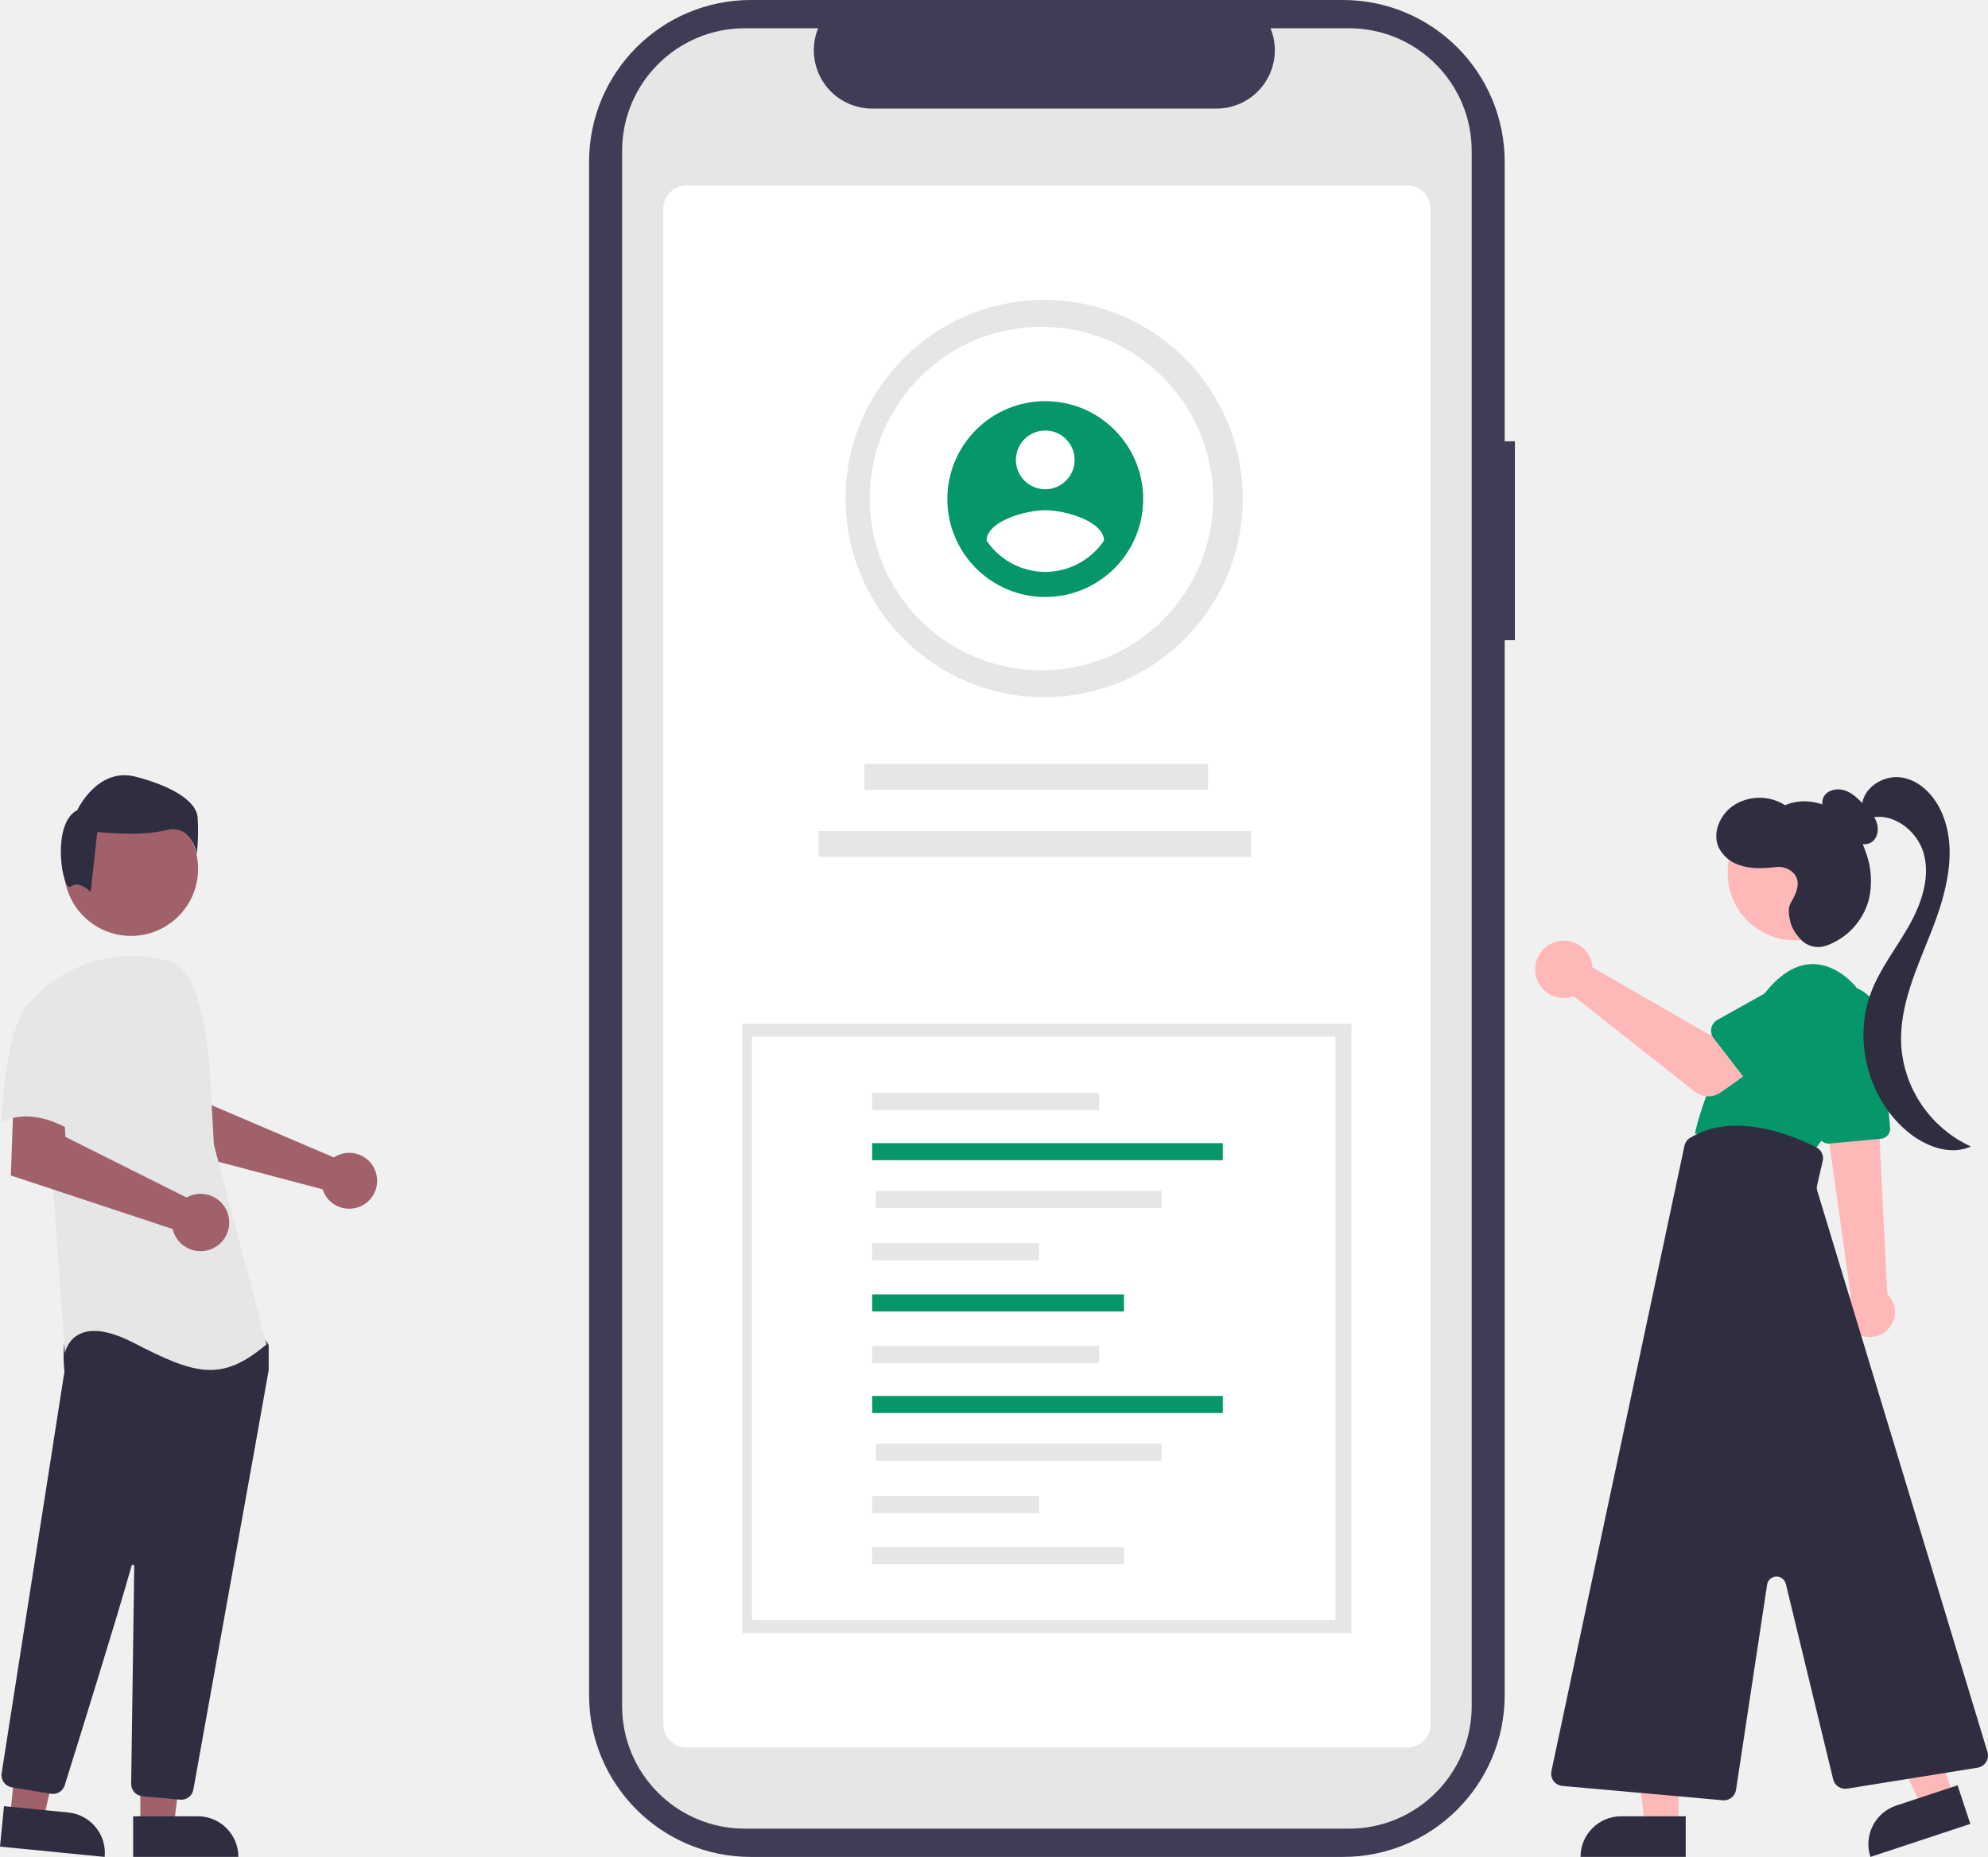
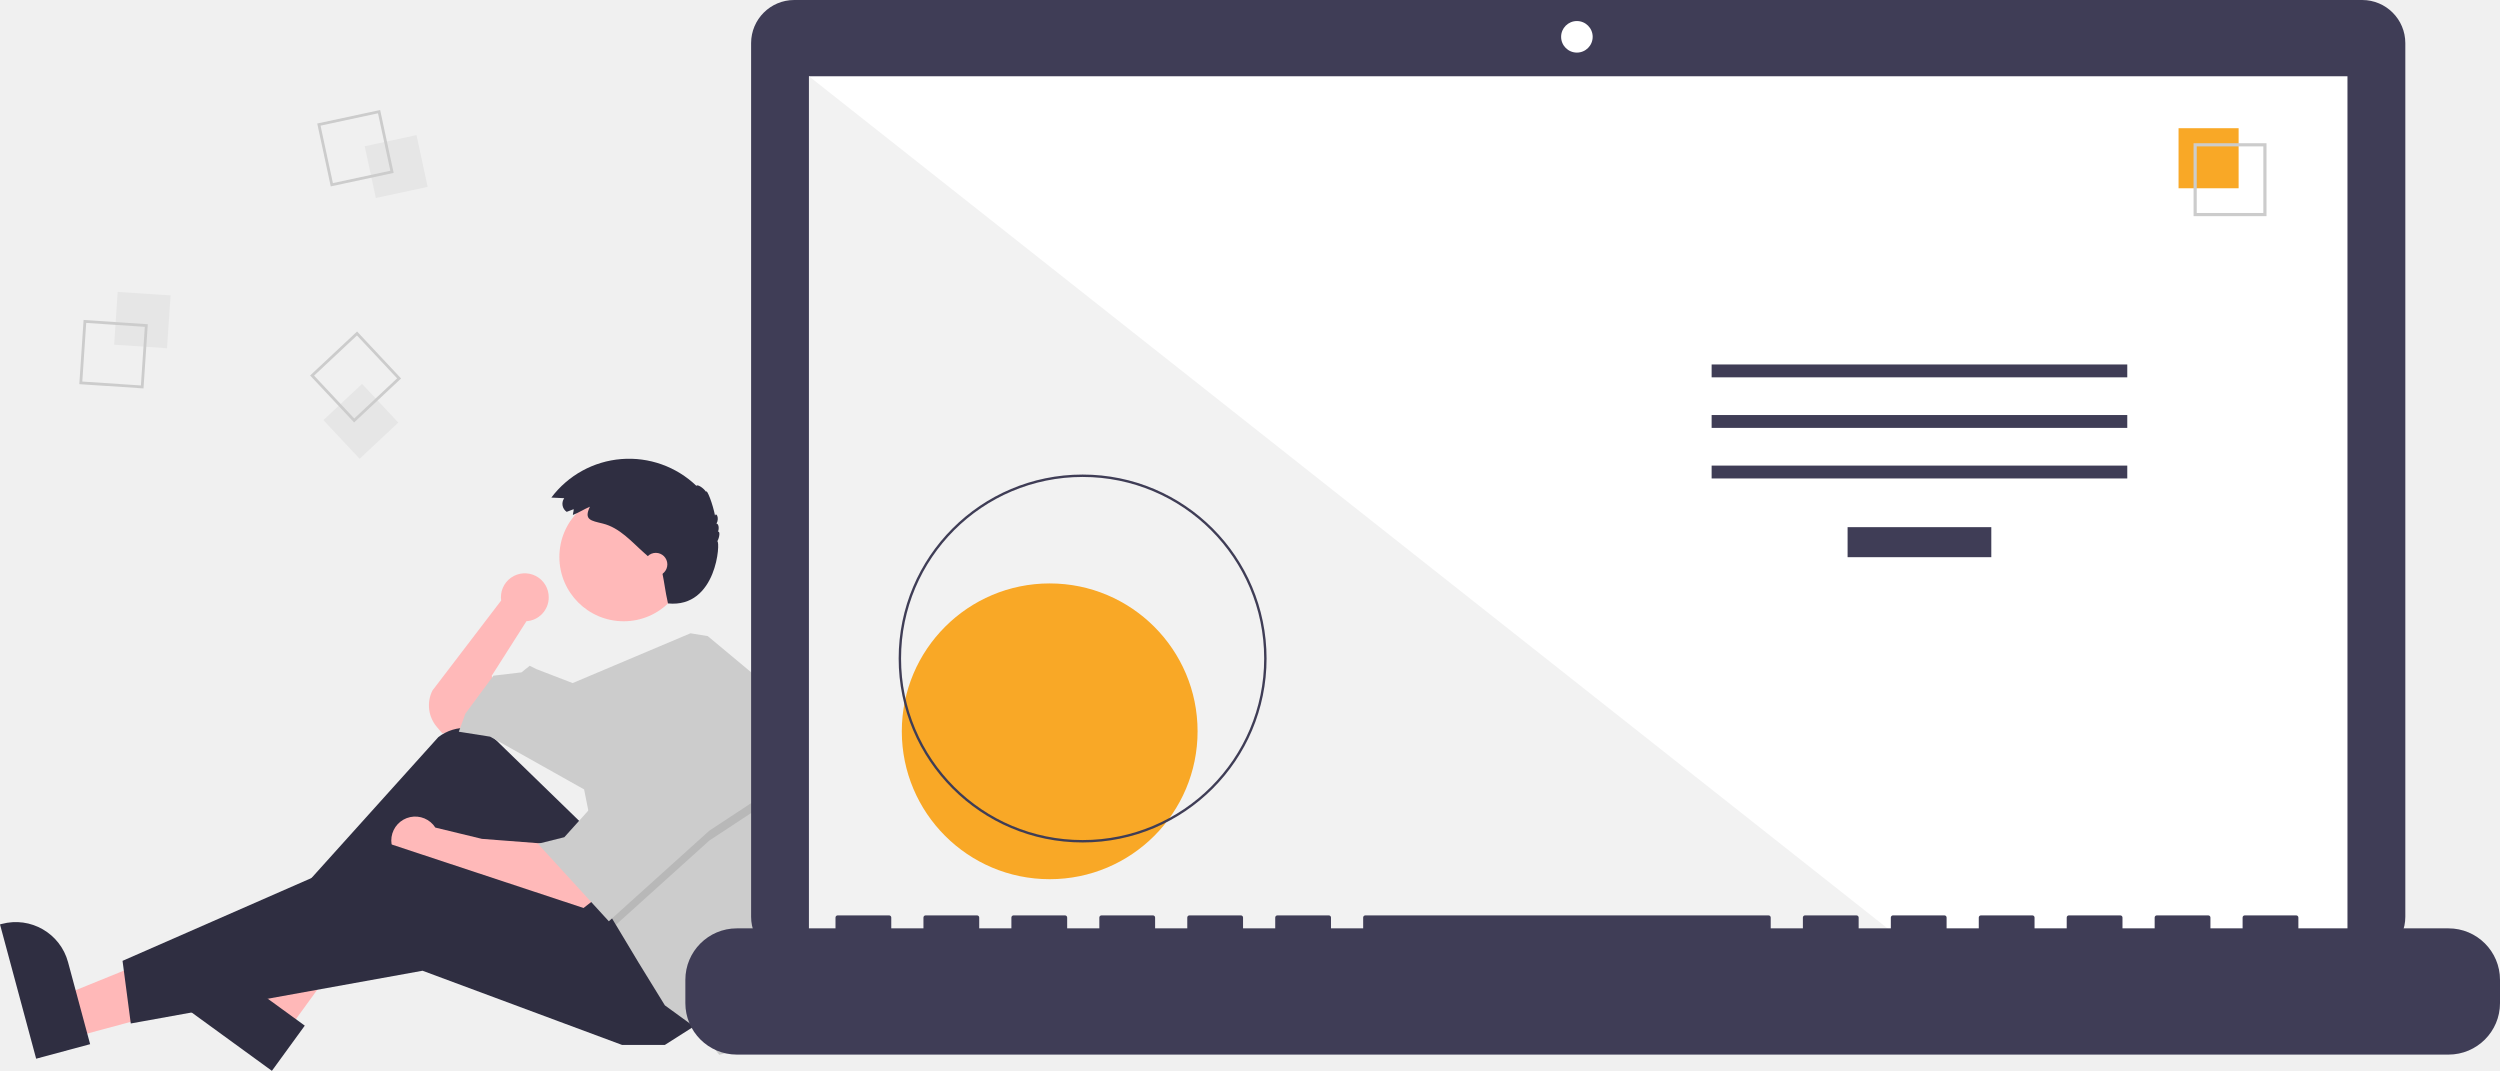
- <svg xmlns="http://www.w3.org/2000/svg" data-name="Layer 1" width="728.082" height="680.001" viewBox="0 0 728.082 680.001">
-   <path id="a55003b0-0446-4784-a3ce-c481a9759178-197" data-name="Path 339" d="M790.764,271.594h-3.736v-102.354a59.24,59.24,0,0,0-59.24-59.24h-216.846a59.24,59.24,0,0,0-59.24,59.24v561.521a59.24,59.24,0,0,0,59.24,59.24h216.85a59.24,59.24,0,0,0,59.24-59.24v-386.31h3.732Z" transform="translate(-235.959 -109.9995)" fill="#3f3d56" />
-   <path id="ad332593-d547-4870-8db7-c0503e6eb31e-198" data-name="Path 340" d="M774.954,165.275v569.452a44.93,44.93,0,0,1-44.913,44.923h-221.306a44.937,44.937,0,0,1-44.941-44.928v-569.447a44.936,44.936,0,0,1,44.941-44.922h26.845a21.364,21.364,0,0,0,19.764,29.411h126.168a21.364,21.364,0,0,0,19.76-29.415h28.756a44.93,44.93,0,0,1,44.922,44.913Z" transform="translate(-235.959 -109.9995)" fill="#e6e6e6" />
-   <path d="M751.374,749.925h-264a8.51,8.51,0,0,1-8.5-8.5v-555a8.51,8.51,0,0,1,8.5-8.5h264a8.51,8.51,0,0,1,8.5,8.5v555A8.51,8.51,0,0,1,751.374,749.925Z" transform="translate(-235.959 -109.9995)" fill="#fff" />
-   <circle id="edacdc74-dfad-4c1d-939b-d6c7a98a2115" data-name="Ellipse 56" cx="382.415" cy="182.571" r="72.736" fill="#e6e6e6" />
-   <circle id="aec4df6d-8b06-4bbe-8d40-2c8bcc37cf40" data-name="Ellipse 60" cx="381.415" cy="182.571" r="62.889" fill="#fff" />
-   <path id="b468b121-27e1-4684-879a-d4a6b6510a38-199" data-name="Path 341" d="M618.774,256.9a35.856,35.856,0,1,0,35.856,35.856,35.856,35.856,0,0,0-35.856-35.856Zm0,10.757a10.757,10.757,0,1,1-10.757,10.757,10.757,10.757,0,0,1,10.757-10.757Zm0,51.784a26.121,26.121,0,0,1-21.514-11.481c.172-7.171,14.342-11.119,21.514-11.119s21.341,3.948,21.514,11.119a26.164,26.164,0,0,1-21.514,11.484Z" transform="translate(-235.959 -109.9995)" fill="#059669" />
-   <rect id="af237293-25a3-489f-aa06-65014690590a" data-name="Rectangle 26" x="316.605" y="279.75" width="125.838" height="9.458" fill="#e6e6e6" />
-   <rect id="aecd757e-3845-4054-8ef4-8f3b3f1464a2" data-name="Rectangle 27" x="299.768" y="304.327" width="158.368" height="9.458" fill="#e6e6e6" />
-   <rect id="a528162f-764e-4523-bc44-e6dc5465582a" data-name="Rectangle 25-2" x="271.868" y="374.923" width="223.094" height="223.094" fill="#e6e6e6" />
-   <rect id="ac408f88-9589-4a26-924c-e7a781ddb6bc" data-name="Rectangle 25-3" x="275.415" y="379.643" width="213.655" height="213.655" fill="#fff" />
-   <g id="be47c712-4ebf-4226-80ad-879612060a69" data-name="Group 22">
-     <rect id="fadc6105-0551-448d-b6d9-436c4cc2b7a7" data-name="Rectangle 28" x="319.415" y="400.267" width="83.168" height="6.251" fill="#e6e6e6" />
-     <rect id="a4376b16-bb23-442d-8938-a8bcab4f190c" data-name="Rectangle 29" x="319.415" y="418.619" width="128.429" height="6.251" fill="#059669" />
-     <rect id="ae6c1c25-1aef-4af7-84b7-a99cb79f7c28" data-name="Rectangle 30" x="320.75" y="436.096" width="104.667" height="6.251" fill="#e6e6e6" />
-     <rect id="ad31106a-9486-4fc6-9d92-2d07f7dcec19" data-name="Rectangle 31" x="319.415" y="455.272" width="61.103" height="6.251" fill="#e6e6e6" />
-     <rect id="e133e237-d12d-4331-8259-b0f1b7869d24" data-name="Rectangle 32" x="319.415" y="474.003" width="92.22" height="6.251" fill="#059669" />
-     <rect id="a9ae706b-b3a6-4b62-8ac7-3a7f4cd0039d" data-name="Rectangle 38" x="319.415" y="492.851" width="83.168" height="6.251" fill="#e6e6e6" />
-     <rect id="bd082349-b2f2-4b60-be0c-57e16efac88b" data-name="Rectangle 39" x="319.415" y="511.202" width="128.429" height="6.251" fill="#059669" />
-     <rect id="ac0416d6-b57f-4bc7-9ff0-bb8dbe215cb0" data-name="Rectangle 40" x="320.75" y="528.679" width="104.667" height="6.251" fill="#e6e6e6" />
-     <rect id="b9702d28-4113-492b-a4b0-dbfc92fa702e" data-name="Rectangle 41" x="319.415" y="547.856" width="61.103" height="6.251" fill="#e6e6e6" />
-     <rect id="b41357bb-831a-49ca-b340-115c840dd657" data-name="Rectangle 42" x="319.415" y="566.587" width="92.22" height="6.251" fill="#e6e6e6" />
-   </g>
-   <g id="ac800076-fc8a-4256-a3b5-70e496d28429" data-name="Group 23">
-     <path id="b13647df-bb42-4a02-9bba-2700c526619d-200" data-name="Path 385" d="M928.727,595.025a9.13,9.13,0,1,1-15.852-9.064q.031-.053.062-.106a9.826,9.826,0,0,1,.86-1.22l-7.68-54.74-.23-1.64-1.56-11.17-.23-1.61.85.04,14.88.68,3.99.18.5,10.19,2.83,57.29a9.118,9.118,0,0,1,1.58,11.17Z" transform="translate(-235.959 -109.9995)" fill="#ffb8b8" />
-     <path id="bd34735f-0976-456f-8e45-072b5e73a744-201" data-name="Path 386" d="M905.931,528.751l18.895-1.733a3.73,3.73,0,0,0,3.364-4.037l-3.5-39.292a14.326,14.326,0,0,0-28.538,2.548q.036.406.096.809l5.666,38.54a3.724,3.724,0,0,0,3.678,3.181A2.639,2.639,0,0,0,905.931,528.751Z" transform="translate(-235.959 -109.9995)" fill="#059669" />
-     <path id="f1e660d0-c56f-45d1-8714-e8a3d2ffeea9-202" data-name="Path 387" d="M920.253,497.008a26.316,26.316,0,0,0-9.679-30.288c-7.125-4.875-16.875-6.625-27.375,5.875-21,25-26.5,52.5-26.5,52.5l43,7S914.322,514.22,920.253,497.008Z" transform="translate(-235.959 -109.9995)" fill="#059669" />
-     <path id="eb60bd0b-2a6b-4db7-a453-977e2259822f-203" data-name="Path 388" d="M850.706,778.614h-12.26l-5.832-47.288h18.094Z" transform="translate(-235.959 -109.9995)" fill="#ffb8b8" />
-     <path id="b4104c20-2c86-47e7-b6b0-d86d656d7ba2-204" data-name="Path 389" d="M814.805,789.997h38.531v-14.887h-23.644a14.887,14.887,0,0,0-14.887,14.887Z" transform="translate(-235.959 -109.9995)" fill="#2f2e41" />
-     <path id="b4e48bf6-fea8-48c3-adaa-b392a855b3f6-205" data-name="Path 390" d="M951.5,767.921l-11.64,3.848-20.38-43.068,17.18-5.679Z" transform="translate(-235.959 -109.9995)" fill="#ffb8b8" />
-     <path id="a6908023-9fbc-48a9-be4c-c86c0c45ebaf-206" data-name="Path 391" d="M920.983,789.997l36.584-12.092-4.672-14.135-22.45,7.42a14.887,14.887,0,0,0-9.463,18.807Z" transform="translate(-235.959 -109.9995)" fill="#2f2e41" />
-     <circle id="a687fec6-02c9-4040-89ed-32d713123e7f" data-name="Ellipse 65" cx="657.301" cy="319.761" r="24.561" fill="#ffb8b8" />
-     <path id="badfc474-5669-4d61-bc01-f70cc92406de-207" data-name="Path 392" d="M871.755,765.451l11.385-75.145a3.5,3.5,0,0,1,6.862-.3l17.338,71.612a4.533,4.533,0,0,0,5.088,3.385l47.825-7.686a4.5,4.5,0,0,0,3.593-5.75l-62.361-205.6a3.5,3.5,0,0,1-.061-1.8l2.076-9a4.484,4.484,0,0,0-2.327-5.014c-8.492-4.333-30-13.341-46.231-3.474a4.551,4.551,0,0,0-2.079,2.927l-48.716,228.97a4.5,4.5,0,0,0,4,5.419l58.757,5.262q.2.018.4.018a4.508,4.508,0,0,0,4.448-3.825Z" transform="translate(-235.959 -109.9995)" fill="#2f2e41" />
-     <path id="eb685785-93ca-4296-839e-b201e57ae5bb-208" data-name="Path 393" d="M909.546,412.407a18.58,18.58,0,0,1-4.855-4.22,6.3,6.3,0,0,1-.97-6.1c1.241-2.738,4.928-3.6,7.786-2.671s5.065,3.172,7.153,5.333c1.839,1.9,3.731,3.892,4.6,6.391s.424,5.668-1.746,7.185c-2.13,1.488-5.192.879-7.24-.719s-3.316-3.97-4.525-6.27Z" transform="translate(-235.959 -109.9995)" fill="#2f2e41" />
-     <path id="a7ccb8bb-f2b9-4447-b454-9c546e399f41-209" data-name="Path 394" d="M917.865,405.409c.136-6.92,8.024-11.883,14.837-10.656s12.049,7.035,14.67,13.441c5.538,13.535,1.381,28.979-3.955,42.6s-11.94,27.439-11.161,42.043a43.925,43.925,0,0,0,25.515,37c-7.688,3.485-16.878-.115-23.339-5.548-14.348-12.065-19.886-33.546-13.161-51.044,3.317-8.631,9.163-16.015,13.727-24.056s7.913-17.518,5.556-26.459-12.385-16.179-20.958-12.72Z" transform="translate(-235.959 -109.9995)" fill="#2f2e41" />
-     <path id="bd42e2a1-f38b-413b-b655-cc202f14f4c1-210" data-name="Path 395" d="M891.787,440.659c2.141-3.618,4.3-8.368.388-11.531a8.064,8.064,0,0,0-6.05-1.6c-4.412.532-9.217.751-13.488-.852a12.644,12.644,0,0,1-7.335-6.591c-2.2-5.224.556-11.572,5.165-14.874a17.4,17.4,0,0,1,19.258-.341c5.97-2.637,13.213-1.464,18.637,2.166s9.135,9.443,11.151,15.65a30.206,30.206,0,0,1,.923,16.615,24.692,24.692,0,0,1-15.316,16.879,8.892,8.892,0,0,1-8.782-1.3s-3.385-2.955-4.444-6.514C891.079,445.629,890.644,442.592,891.787,440.659Z" transform="translate(-235.959 -109.9995)" fill="#2f2e41" />
-     <path id="a0cecca8-8fe0-4420-9365-651f9eef8dd5-211" data-name="Path 397" d="M818.925,462.575a10.524,10.524,0,0,1,.239,1.64l42.957,24.782,10.441-6.011,11.131,14.572-17.45,12.438a8,8,0,0,1-9.6-.234l-44.3-34.946a10.5,10.5,0,1,1,6.576-12.241Z" transform="translate(-235.959 -109.9995)" fill="#ffb8b8" />
-     <path id="b21f2b01-13d8-4bae-8637-c810de2f9faf-212" data-name="Path 398" d="M863.558,490.171l13.884,17.994a4.5,4.5,0,0,0,6.8.373l15.717-16.321a12.5,12.5,0,0,0-14.926-20.056q-.204.152-.401.312l-19.712,11.022a4.5,4.5,0,0,0-1.365,6.676Z" transform="translate(-235.959 -109.9995)" fill="#059669" />
-   </g>
-   <g id="b22d1c68-5a77-444f-a5cc-3f82f20a89dd" data-name="Group 24">
-     <path id="e5b1612b-0075-49ae-a43a-e875f9772667-213" data-name="Path 552" d="M359.66,533.056a10.091,10.091,0,0,0-1.411.787l-44.852-19.143-1.6-11.815-17.922-.11,1.059,27.1,59.2,15.658a10.606,10.606,0,0,0,.448,1.208,10.235,10.235,0,1,0,5.079-13.682Z" transform="translate(-235.959 -109.9995)" fill="#a0616a" />
-     <path id="aa9c986c-d78a-4457-b2bb-b0791fabccea-214" data-name="Path 553" d="M287.357,778.615h12.26l5.832-47.288h-18.094Z" transform="translate(-235.959 -109.9995)" fill="#a0616a" />
-     <path id="b210f84f-9c85-4cf8-a59b-65b7d4fb35d0-215" data-name="Path 554" d="M308.374,775.112h-23.644v14.882h38.531a14.887,14.887,0,0,0-14.887-14.887h-0Z" transform="translate(-235.959 -109.9995)" fill="#2f2e41" />
-     <path id="f66096e0-a946-448d-a2e8-3cde5fe284ed-216" data-name="Path 555" d="M239.677,775.152l12.2,1.2,10.441-46.488-18.007-1.769Z" transform="translate(-235.959 -109.9995)" fill="#a0616a" />
-     <path id="fcefb2c9-d6d5-4bec-a5f5-cc8066a5bb74-217" data-name="Path 556" d="M260.944,773.728,237.418,771.411,235.959,786.224l38.337,3.776A14.884,14.884,0,0,0,260.943,773.728Z" transform="translate(-235.959 -109.9995)" fill="#2f2e41" />
-     <circle id="b1d8892c-f39d-4126-8224-86b256c1ff9d" data-name="Ellipse 84" cx="47.985" cy="318.169" r="24.561" fill="#a0616a" />
-     <path id="ac2d3eab-b9a5-4eb5-9d63-fe405943fbfc-218" data-name="Path 557" d="M302.357,769.053a4.471,4.471,0,0,0,4.415-3.7c6.341-35.219,27.088-150.4,27.584-153.593a1.416,1.416,0,0,0,.016-.222v-8.588a1.489,1.489,0,0,0-.279-.872l-2.74-3.838a1.479,1.479,0,0,0-1.144-.625c-15.622-.732-66.784-2.879-69.256.209h0c-2.482,3.1-1.6,12.507-1.4,14.36l-.01.193-22.985,147a4.512,4.512,0,0,0,3.715,5.135l14.356,2.365a4.521,4.521,0,0,0,5.025-3.093c4.44-14.188,19.329-61.918,24.489-80.387a.5.5,0,0,1,.981.139c-.258,17.606-.881,62.523-1.1,78.037l-.023,1.671a4.518,4.518,0,0,0,4.093,4.536l13.843,1.254A4.174,4.174,0,0,0,302.357,769.053Z" transform="translate(-235.959 -109.9995)" fill="#2f2e41" />
-     <path id="bbed60f3-1a89-4078-91d7-bc96163e326a-219" data-name="Path 99" d="M299.532,462.387c4.286,2.548,6.851,7.23,8.323,12a113.686,113.686,0,0,1,4.884,27.159l1.556,27.6,19.255,73.17c-16.689,14.121-26.315,10.911-48.781-.639s-25.032,3.851-25.032,3.851l-4.492-62.258-6.418-68.032a30.172,30.172,0,0,1,4.862-4.674,49.659,49.659,0,0,1,42.442-9Z" transform="translate(-235.959 -109.9995)" fill="#e6e6e6" />
-     <path id="ff536e95-7831-431c-8ca8-0e166a93b4bb-220" data-name="Path 558" d="M305.786,547.833a10.528,10.528,0,0,0-1.5.7l-44.35-22.2-.736-12.026-18.294-1.261-.98,27.413,59.266,19.6a10.5,10.5,0,1,0,6.593-12.232Z" transform="translate(-235.959 -109.9995)" fill="#a0616a" />
-     <path id="ed99b844-bab2-4090-afff-3e8d6994d5eb-221" data-name="Path 101" d="M249.147,475.545c-10.911,3.851-12.834,45.574-12.834,45.574,12.837-7.06,28.241,4.493,28.241,4.493s3.209-10.912,7.06-25.032a24.53,24.53,0,0,0-5.134-23.106S260.059,471.692,249.147,475.545Z" transform="translate(-235.959 -109.9995)" fill="#e6e6e6" />
-     <path id="a410275c-d14b-4b59-9c0e-be849f4d4fe2-222" data-name="Path 102" d="M261.926,434.664c3.06-2.448,7.235,2,7.235,2l2.448-22.031s15.3,1.833,25.094-.612,11.323,8.875,11.323,8.875a78.584,78.584,0,0,0,.306-13.771c-.612-5.508-8.568-11.017-22.645-14.689s-21.421,12.241-21.421,12.241C254.468,411.572,258.862,437.113,261.926,434.664Z" transform="translate(-235.959 -109.9995)" fill="#2f2e41" />
-   </g>
+ <svg xmlns="http://www.w3.org/2000/svg" data-name="Layer 1" width="1019.484" height="436.681" viewBox="0 0 1019.484 436.681">
+   <path d="M314.028,475.274a9.751,9.751,0,1,0-19.407,1.282l-28.014,36.686a13.583,13.583,0,0,0,1.836,14.914l2.198,2.564,10.083-2.017,11.428-10.083L290.806,507.192l14.117-22.183-.018-.016A9.743,9.743,0,0,0,314.028,475.274Z" transform="translate(-90.2579 -231.6594)" fill="#ffb9b9" />
+   <polygon points="30.041 422.968 25.468 405.984 88.8 380.265 95.549 405.331 30.041 422.968" fill="#ffb8b8" />
+   <path d="M105.002,663.391,90.258,608.629l.693-.187a22.075,22.075,0,0,1,27.054,15.575l0.0.001L127.01,657.466Z" transform="translate(-90.2579 -231.6594)" fill="#2f2e41" />
+   <polygon points="117.278 420.254 103.054 409.91 136.185 350.121 157.179 365.388 117.278 420.254" fill="#ffb8b8" />
+   <path d="M201.137,668.341,155.271,634.985l.422-.58a22.075,22.075,0,0,1,30.835-4.87l.001.001L214.542,649.908Z" transform="translate(-90.2579 -231.6594)" fill="#2f2e41" />
+   <path d="M328.45,568.364l-35.795-34.773a18.076,18.076,0,0,0-23.668-1.322L201.401,607.352l6.05,9.411L271.984,573.069l43.694,57.139,41.678-20.838Z" transform="translate(-90.2579 -231.6594)" fill="#2f2e41" />
+   <path d="M312.989,575.758l-26.217-2.017-18.986-4.603a9.753,9.753,0,1,0-1.85,12.656l-.003.014,11.428,4.706,49.072,16.806,6.05-4.706Z" transform="translate(-90.2579 -231.6594)" fill="#ffb9b9" />
+   <polygon points="285.92 416.699 271.131 426.11 253.653 426.11 172.315 395.86 53.332 417.371 49.971 391.826 158.871 344.099 254.326 375.693 285.92 416.699" fill="#2f2e41" />
+   <circle cx="254.326" cy="227.132" r="26.217" fill="#ffb9b9" />
+   <path d="M412.417,563.463a150.631,150.631,0,0,1-7.388,46.592l-1.963,6.037-9.411,43.022-10.083,2.689-7.394-9.411-14.789-10.755L350.634,624.158,341.411,608.791l-2.877-4.8-10.083-50.416-38.317-21.511-12.772-2.017,2.689-7.394,11.428-15.461L302.906,505.847l3.361-2.689,2.689,1.344,14.823,5.71,48.057-20.304,7.031,1.15L403.067,511.225A150.499,150.499,0,0,1,412.417,563.463Z" transform="translate(-90.2579 -231.6594)" fill="#ccc" />
+   <polygon points="314.825 325.949 289.281 342.754 251.153 377.131 248.276 372.332 240.209 331.999 242.226 331.999 263.065 293.683 314.825 325.949" opacity="0.1" style="isolation:isolate" />
+   <polygon points="263.065 289.649 242.226 327.965 230.126 341.41 219.371 344.099 248.276 375.693 289.281 338.721 314.825 321.915 263.065 289.649" fill="#ccc" />
+   <path d="M324.193,439.299l-2.841,1.093a3.965,3.965,0,0,1-1.06-5.507q.023-.034.047-.067l-5.249-.246a39.637,39.637,0,0,1,59.173-4.77c.239-.823,2.844.778,3.908,2.402.357-1.339,2.8,5.135,3.664,9.712.4-1.524,1.938.936.591,3.297.854-.125,1.239,2.059.578,3.276.934-.439.777,2.169-.236,3.911,1.333-.118-.114,27.331-20.114,25.331-1.392-6.397-1-6-2.64-14.226-.763-.81-1.599-1.548-2.433-2.284l-4.513-3.983c-5.247-4.632-10.021-10.348-17.011-12.08-4.804-1.19-7.841-1.458-5.223-6.872-2.365.987-4.574,2.455-6.961,3.372C323.905,440.902,324.239,440.055,324.193,439.299Z" transform="translate(-90.2579 -231.6594)" fill="#2f2e41" />
+   <circle cx="267.434" cy="230.157" r="4.706" fill="#ffb9b9" />
+   <rect x="137.514" y="351.376" width="21.61" height="21.61" transform="translate(-313.1754 254.4458) rotate(-86.18992)" fill="#e6e6e6" style="isolation:isolate" />
+   <path d="M124.344,362.131l26.183,1.744-1.744,26.183-26.183-1.744Zm24.969,2.806-23.906-1.592-1.592,23.906,23.906,1.592Z" transform="translate(-90.2579 -231.6594)" fill="#ccc" />
+   <rect x="241.009" y="288.772" width="21.61" height="21.61" transform="translate(-147.5724 -172.0746) rotate(-12.12675)" fill="#e6e6e6" style="isolation:isolate" />
+   <path d="M245.278,276.51l5.513,25.655-25.655,5.513-5.513-25.655Zm4.157,24.779-5.033-23.424-23.424,5.033,5.033,23.424Z" transform="translate(-90.2579 -231.6594)" fill="#ccc" />
+   <rect x="226.603" y="392.674" width="21.61" height="21.61" transform="translate(-301.9456 39.64172) rotate(-43.12712)" fill="#e6e6e6" style="isolation:isolate" />
+   <path d="M253.815,385.997,234.663,403.935l-17.939-19.152,19.152-17.939Zm-19.099,16.326,17.486-16.379-16.379-17.486-17.486,16.379Z" transform="translate(-90.2579 -231.6594)" fill="#ccc" />
+   <path d="M1053.535,231.659H414.152a17.598,17.598,0,0,0-17.599,17.598v356.252a17.599,17.599,0,0,0,17.599,17.599H1053.535a17.599,17.599,0,0,0,17.599-17.599V249.258a17.599,17.599,0,0,0-17.599-17.598Z" transform="translate(-90.2579 -231.6594)" fill="#3f3d56" />
+   <rect x="329.89" y="31.101" width="627.391" height="353.913" fill="#fff" />
+   <circle cx="643.049" cy="15.014" r="6.435" fill="#fff" />
+   <polygon points="777.858 385.015 329.89 385.015 329.89 31.102 777.858 385.015" fill="#f2f2f2" style="isolation:isolate" />
+   <circle cx="428.058" cy="298.224" r="60.307" fill="#f9a826" />
+   <path d="M531.741,575.21a75.016,75.016,0,1,1,75.016-75.016A75.016,75.016,0,0,1,531.741,575.21Zm0-149.051A74.035,74.035,0,1,0,605.776,500.194a74.035,74.035,0,0,0-74.035-74.035Z" transform="translate(-90.2579 -231.6594)" fill="#3f3d56" />
+   <rect x="753.437" y="214.97" width="58.605" height="12.246" fill="#3f3d56" />
+   <rect x="697.991" y="148.627" width="169.497" height="5.248" fill="#3f3d56" />
+   <rect x="697.991" y="169.246" width="169.497" height="5.248" fill="#3f3d56" />
+   <rect x="697.991" y="189.866" width="169.497" height="5.248" fill="#3f3d56" />
+   <rect x="888.401" y="52.282" width="24.492" height="24.492" fill="#f9a826" />
+   <path d="M1014.522,319.804h-29.74v-29.74h29.74Zm-28.447-1.293h27.154V291.357H986.075Z" transform="translate(-90.2579 -231.6594)" fill="#ccc" />
+   <path d="M1088.749,610.239h-61.229v-4.412a.875.875,0,0,0-.875-.875h-20.993a.875.875,0,0,0-.875.875v4.412H991.657v-4.412a.875.875,0,0,0-.875-.875H969.789a.875.875,0,0,0-.875.875h0v4.412H955.794v-4.412a.875.875,0,0,0-.875-.875h-20.993a.875.875,0,0,0-.875.875h0v4.412H919.931v-4.412a.875.875,0,0,0-.875-.875H898.064a.875.875,0,0,0-.875.875v4.412H884.068v-4.412a.875.875,0,0,0-.875-.875H862.201a.875.875,0,0,0-.875.875h0v4.412H848.205v-4.412a.875.875,0,0,0-.875-.875H826.338a.875.875,0,0,0-.875.875h0v4.412H812.343v-4.412a.875.875,0,0,0-.875-.875H647.023a.875.875,0,0,0-.875.875h0v4.412H633.028v-4.412a.875.875,0,0,0-.875-.875H611.161a.875.875,0,0,0-.875.875h0v4.412h-13.121v-4.412a.875.875,0,0,0-.875-.875h-20.993a.875.875,0,0,0-.875.875h0v4.412H561.302v-4.412a.875.875,0,0,0-.875-.875H539.435a.875.875,0,0,0-.875.875h0v4.412H525.44v-4.412a.875.875,0,0,0-.875-.875H503.572a.875.875,0,0,0-.875.875h0v4.412h-13.121v-4.412a.875.875,0,0,0-.875-.875H467.709a.875.875,0,0,0-.875.875v4.412H453.714v-4.412a.875.875,0,0,0-.875-.875H431.846a.875.875,0,0,0-.875.875h0v4.412H390.735A20.993,20.993,0,0,0,369.742,631.232v9.492A20.993,20.993,0,0,0,390.735,661.717h698.014a20.993,20.993,0,0,0,20.993-20.993V631.232A20.993,20.993,0,0,0,1088.749,610.239Z" transform="translate(-90.2579 -231.6594)" fill="#3f3d56" />
</svg>
